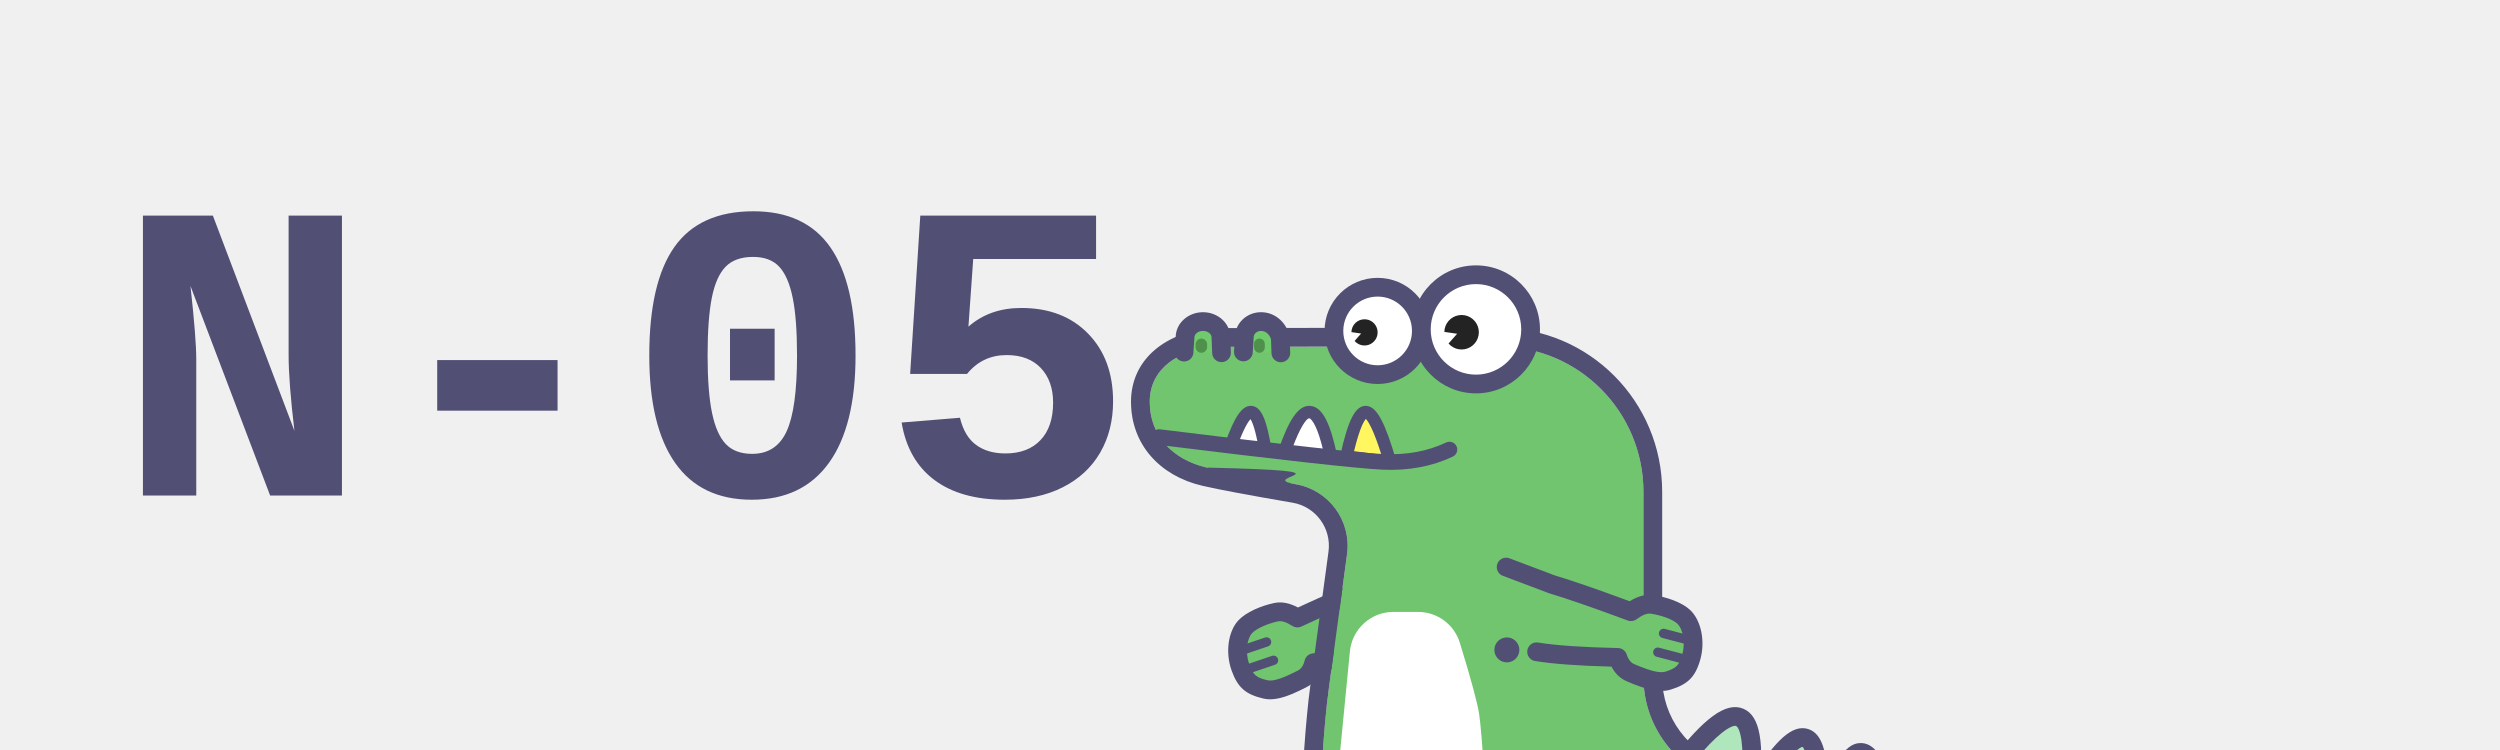
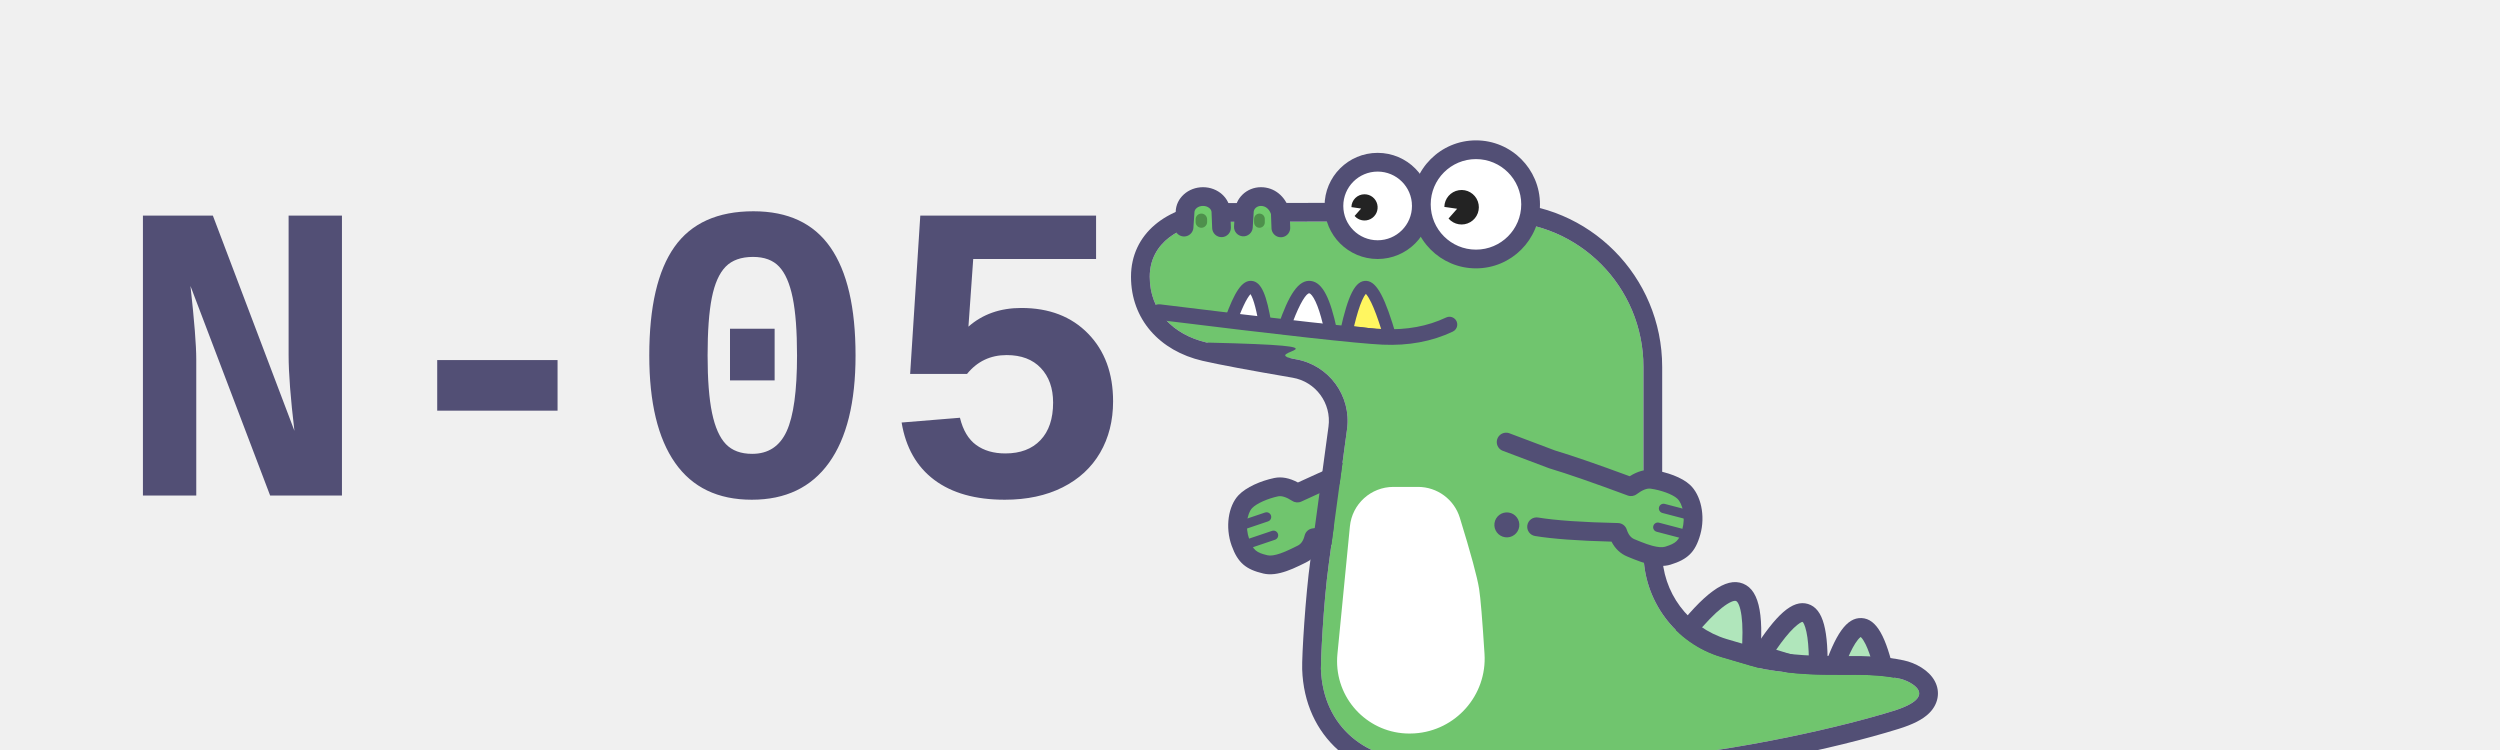
<svg xmlns="http://www.w3.org/2000/svg" viewBox="0 0 2000 600" class="icon" version="1.1">
  <defs>
    <style>
      .stylistic-text {
        font-family: 'Courier New', monospace;
        font-size: 340px;
        font-weight: 700;
        fill: #524F75;
      }
    </style>
  </defs>
  <text x="500" y="300" text-anchor="middle" dominant-baseline="middle" class="stylistic-text">N-05</text>
  <g id="SVGRepo_bgCarrier" stroke-width="0" />
  <g id="SVGRepo_tracerCarrier" stroke-linecap="round" stroke-linejoin="round" />
-   <g id="SVGRepo_iconCarrier" transform="translate(700, 0)">
+   <g id="SVGRepo_iconCarrier" transform="translate(700, -100)">
    <path d="M474.339 713.673c1.236-6.908-3.442-13.497-10.447-14.718l-11.162-1.941c-7.006-1.219-13.684 3.394-14.92 10.307l-5.864 32.805a14.983 14.983 0 0 1-17.388 12.118l-0.06-0.01-20.005-3.664c-6.943-1.204-13.459 3.292-14.666 10.038-1.219 6.816 3.362 13.332 10.262 14.596l45.036 8.242c0.762 0.29 1.563 0.512 2.398 0.657l11.162 1.941a12.982 12.982 0 0 0 5.545-0.23c4.668-1.149 8.449-4.905 9.341-9.88 0.012-0.09 3.604-20.178 10.769-60.261z" fill="#6FCB6C" />
    <path d="M388.738 780.57c-10.939-2.003-18.237-12.383-16.289-23.282 1.938-10.852 12.365-18.005 23.39-16.087l20.005 3.666a7.503 7.503 0 0 0 8.724-6.057l5.864-32.808c1.966-10.992 12.533-18.29 23.579-16.369l11.162 1.941c11.074 1.926 18.509 12.4 16.539 23.415l-10.769 60.259a19.913 19.913 0 0 1-14.813 15.807 20.458 20.458 0 0 1-8.734 0.365l-11.162-1.941a20.53 20.53 0 0 1-3.057-0.777l-44.439-8.132z m73.87-74.233l-11.162-1.938c-2.965-0.514-5.754 1.411-6.261 4.241l-5.864 32.808a22.473 22.473 0 0 1-26.082 18.17l-20.03-3.666c-2.895-0.505-5.527 1.304-6.004 3.969-0.49 2.74 1.371 5.385 4.236 5.907l45.705 8.369 0.637 0.242c0.325 0.122 0.669 0.217 1.026 0.275l11.162 1.941c0.804 0.145 1.598 0.105 2.473-0.122 1.938-0.477 3.412-2.008 3.751-3.914l10.772-60.264c0.497-2.797-1.424-5.505-4.358-6.017z" fill="#524F75" />
    <path d="M612.335 695.713c-2.173-6.751-9.348-10.445-16.032-8.252l-10.647 3.494c-6.681 2.193-10.34 9.438-8.17 16.187l10.522 32.706a14.988 14.988 0 0 1-9.576 18.824l-17.825 5.877c-6.579 2.168-10.17 9.306-8.035 15.952 2.145 6.646 9.211 10.265 15.77 8.102l54.884-18.092c6.579-2.168 10.17-9.306 8.035-15.952-0.022-0.085-6.334-19.701-18.927-58.845z" fill="#6FCB6C" />
    <path d="M638.399 752.263c3.389 10.552-2.323 21.901-12.825 25.363l-54.881 18.09c-10.53 3.474-21.829-2.333-25.25-12.925-3.392-10.555 2.323-21.906 12.82-25.358l17.828-5.879a7.498 7.498 0 0 0 4.788-9.413l-10.522-32.708c-3.429-10.66 2.35-22.121 12.96-25.602l10.65-3.494c10.645-3.489 22.058 2.385 25.503 13.075l18.932 58.853z m-39.761-57.681l-10.65 3.492c-2.755 0.904-4.286 3.939-3.374 6.778l10.522 32.706c3.789 11.761-2.632 24.366-14.358 28.235l-17.83 5.879c-2.652 0.877-4.123 3.799-3.249 6.529 0.877 2.705 3.694 4.151 6.296 3.289l54.884-18.09c2.652-0.877 4.126-3.801 3.249-6.534l-18.937-58.853c-0.894-2.812-3.831-4.326-6.554-3.432z" fill="#524F75" />
    <path d="M477.326 500.246c-31.944 9.83-55.938 16.646-71.992 20.445-16.044 3.806-34.159 6.961-54.342 9.478-1.583 6.379-4.783 10.745-9.586 13.1-7.203 3.532-20.025 10.39-29.027 8.267-9.009-2.118-15.35-4.491-20.028-17.588-4.68-13.092-1.683-26.679 3.871-32.581 5.557-5.902 17.343-10.085 24.703-11.629 4.908-1.026 10.575 0.542 17.001 4.71 24.409-11.346 43.298-19.491 56.67-24.431 13.372-4.94 37.184-12.578 71.445-22.908" fill="#70C56E" />
    <path d="M344.713 549.995c-0.325 0.155-0.664 0.325-1.136 0.559l-1.254 0.619c-1.079 0.529-1.923 0.947-2.782 1.356-3.789 1.823-7.043 3.219-10.3 4.346-6.928 2.398-13.03 3.259-18.577 1.951-13.622-3.207-20.34-8.292-25.368-22.361-5.232-14.641-2.72-31.544 5.472-40.241 6.102-6.479 17.833-11.559 28.617-13.822 6.012-1.261 12.345 0.042 18.959 3.586 22.858-10.562 40.723-18.225 53.648-23.003 13.559-5.005 37.486-12.675 71.882-23.047a7.493 7.493 0 1 1 4.328 14.348c-34.122 10.29-57.824 17.89-71.011 22.76-13.145 4.858-31.869 12.927-56.108 24.199a7.5 7.5 0 0 1-7.235-0.507c-4.91-3.184-8.682-4.228-11.386-3.664-8.06 1.688-17.243 5.669-20.785 9.428-4.076 4.331-5.707 15.298-2.265 24.926 3.144 8.791 5.649 10.69 14.691 12.815 2.228 0.524 5.749 0.025 10.24-1.524 2.627-0.909 5.397-2.098 8.716-3.696a656.559 656.559 0 0 0 5.055-2.485c2.692-1.319 4.533-3.831 5.615-8.182a7.498 7.498 0 0 1 6.344-5.625c19.923-2.485 37.771-5.6 53.548-9.331 15.85-3.759 39.711-10.537 71.515-20.323a7.493 7.493 0 0 1 4.406 14.324c-32.089 9.875-56.225 16.729-72.469 20.577-15.068 3.572-31.879 6.574-50.451 9.021-2.473 5.884-6.461 10.317-11.911 12.992z" fill="#524F75" />
    <path d="M293.209 516.376l18.762-6.334a3.746 3.746 0 1 1 2.398 7.096l-18.762 6.336a3.746 3.746 0 1 1-2.398-7.098zM298.941 531.006l18.764-6.336a3.746 3.746 0 0 1 2.403 7.093l-18.764 6.341a3.751 3.751 0 0 1-4.75-2.35 3.744 3.744 0 0 1 2.348-4.748z" fill="#524F75" />
    <path d="M691.232 573.682c9.323 3.582 12.385 23.482 9.181 59.707L644.456 611.902c21.856-29.059 37.451-41.799 46.777-38.22z" fill="#B0E6BB" />
    <path d="M693.213 592.631c-1.029-7.583-2.872-11.232-4.366-11.833-1.491-0.602-5.35 0.742-11.356 5.48-5.897 4.648-12.96 11.926-21.122 21.801l36.891 14.908c0.992-12.773 0.964-22.915-0.047-30.355z m1.249-25.727c14.001 5.662 17.013 27.76 12.783 67.594a7.493 7.493 0 0 1-10.255 6.156l-55.576-22.453a7.49 7.49 0 0 1-3.102-11.551c24.633-31.597 42.146-45.406 56.15-39.746z" fill="#524F75" />
    <path d="M743.164 590.054c7.67 1.918 11.918 17.56 12.748 46.939l-46.045-11.481c14.526-25.55 25.62-37.371 33.297-35.458z" fill="#B0E6BB" />
    <path d="M745.155 605.556c-1.199-5.542-2.62-7.887-3.112-8.04-0.487-0.152-2.98 0.999-7.068 4.925-4.019 3.854-8.719 9.646-14.044 17.348l26.167 8c-0.115-9.363-0.767-16.794-1.943-22.233z m1.269-22.371c12.51 3.824 16.384 21.744 15.58 54.889a7.5 7.5 0 0 1-9.683 6.986l-45.383-13.876a7.493 7.493 0 0 1-4.118-11.202c17.868-27.928 31.102-40.615 43.605-36.797z" fill="#524F75" />
    <path d="M789.614 601.98c7.048 0.619 13.01 13.679 17.883 39.177l-42.301-3.701c9.228-24.264 17.368-36.09 24.419-35.475z" fill="#B0E6BB" />
    <path d="M788.19 609.869c-1.114 0.884-2.49 2.518-4.006 4.898-2.478 3.891-5.127 9.413-7.892 16.519l22.198 1.164c-2.008-7.358-4.061-13.127-6.124-17.253-1.259-2.523-2.453-4.293-3.474-5.287a5.362 5.362 0 0 0-0.332-0.305 5.929 5.929 0 0 0-0.37 0.265z m1.156-15.41c12.198 0.639 19.571 15.4 26.159 44.342 1.099 4.845-2.74 9.408-7.697 9.146l-42.406-2.225a7.5 7.5 0 0 1-6.703-9.9c9.583-28.093 18.459-42.004 30.648-41.362z" fill="#524F75" />
    <path d="M439.678 708.171c-46.34 1.571-81.403-26.567-82.961-73.181-0.15-4.456 1.706-50.581 6.366-84.343 2.443-17.693 7.295-53.483 14.558-107.355 3.594-26.654-14.563-51.367-41.072-55.908-34.569-5.919-58.273-10.36-71.113-13.322C238.367 367.811 219.785 348.752 219.785 321.386c0-27.428 24.756-42.094 51.962-43.935 83.486-0.247 126.299-0.247 128.44 0l98.908-0.222c63.885 0 115.67 52.094 115.67 116.356v148.298c0 38.577 25.288 72.594 62.234 83.708 19.701 5.927 31.264 9.189 34.689 9.78 49.966 8.634 75.521 0.727 108.167 7.58 7.727 1.618 33.397 13.789-5.352 25.83-38.158 11.853-119.136 31.434-206.918 39.389-58.525 5.302-114.488 5.302-167.906 0z" fill="#70C56E" />
    <path d="M439.678 708.171c53.415 5.302 109.381 5.302 167.906 0 87.779-7.957 168.755-27.536 206.918-39.389 38.75-12.036 13.072-24.206 5.352-25.83-32.638-6.853-58.201 1.054-108.167-7.58-3.424-0.592-14.988-3.854-34.689-9.78-36.946-11.109-62.234-45.126-62.234-83.708v-148.298c0-64.262-51.784-116.356-115.67-116.356l-98.911 0.222c-2.14-0.247-44.956-0.247-128.44 0C244.541 279.29 219.785 293.955 219.785 321.386c0 27.366 18.587 46.425 45.675 52.676 12.83996e1 2.962 36.544 7.403 71.113 13.322 26.509 4.538 44.666 29.254 41.072 55.908-7.263 53.875-12.116 89.662-14.558 107.355-4.66 33.762-6.516 79.882-6.366 84.343 1.558 46.614 36.619 74.752 82.956 73.181z m-97.934-72.684c-0.362-10.814 2.695-59.337 6.499-86.888 2.44-17.673 7.29-53.448 14.553-107.308 2.515-18.659-10.195-35.957-28.752-39.134-34.838-5.967-58.75-10.447-71.955-13.492C227.573 380.698 204.8 355.276 204.8 321.386c0-34.474 28.66-56.365 65.936-58.885 81.888-0.272 120.65-0.295 129.416-0.027l98.943-0.23c72.177 0 130.655 58.823 130.655 131.342v148.298a72.437 72.437 0 0 0 51.565 69.36c18.819 5.662 30.395 8.921 32.925 9.361 20.787 3.591 34.464 4.318 60.816 4.228 12.318-0.042 17.545 0.02 24.356 0.415 8.272 0.477 15.87 1.426 23.525 3.035 9.373 1.971 20.168 7.79 24.886 16.606 4.638 8.677 2.77 18.534-4.566 25.712-5.175 5.065-13.092 9.001-24.306 12.485-53.293 16.556-134.254 33.143-210.01 40.011-59.087 5.355-115.68 5.385-169.769 0.08-54.931 1.414-95.629-33.844-97.427-87.689z" fill="#524F75" />
    <path d="M414.727 489.522h19.721a34.963 34.963 0 0 1 33.412 24.666c8.814 28.592 13.954 47.541 15.422 56.842 1.141 7.225 2.585 24.576 4.331 52.059 2.1 33.04-22.98 61.525-56.02 63.623a60.316 60.316 0 0 1-3.801 0.122h-0.297c-31.944 0-57.839-25.895-57.839-57.839 0-1.878 0.092-3.756 0.272-5.625l9.995-102.275c1.751-17.918 16.811-31.574 34.804-31.574z" fill="#FFFFFF" />
    <path d="M294.712 281.575l0.737-11.714c-0.002-6.966 5.964-12.613 13.317-12.613 7.355 0 13.235 5.075 15.46 12.613L324.683 282.224" fill="#6FCB6C" />
    <path d="M317.19 282.499a7.493 7.493 0 1 0 14.975-0.549l-0.487-13.305-0.267-0.904c-3.162-10.722-11.928-17.985-22.645-17.985-11.314 0-20.662 8.769-20.81 19.841l-0.727 11.506a7.493 7.493 0 0 0 14.958 0.942l0.737-11.711 0.015-0.472c0-2.732 2.523-5.12 5.827-5.12 3.529 0 6.534 2.315 8.01 6.436l0.415 11.321z" fill="#524F75" />
    <path d="M307.557 270.873c2.365 0 4.281 1.918 4.281 4.281v2.79a4.281 4.281 0 0 1-8.562 0v-2.79a4.276 4.276 0 0 1 4.281-4.281z" fill="#4E904C" />
    <path d="M247.259 281.575l0.794-11.714c-0.002-6.966 6.421-12.613 14.343-12.613s14.343 5.647 14.343 12.613L277.229 282.224" fill="#6FCB6C" />
    <path d="M262.396 249.756c-11.761 0-21.671 8.627-21.836 19.821l-0.779 11.491a7.493 7.493 0 1 0 14.95 1.014l0.794-11.714 0.017-0.507c0-2.597 2.867-5.12 6.853-5.12 3.984 0 6.851 2.523 6.851 5.12l0.005 0.295 0.49 12.363a7.49 7.49 0 0 0 7.782 7.19 7.49 7.49 0 0 0 7.19-7.782l-0.482-12.233c-0.097-11.252-10.033-19.938-21.836-19.938z" fill="#524F75" />
    <path d="M261.09 270.873c2.548 0 4.61 2.065 4.61 4.61v2.133a4.61 4.61 0 0 1-9.221-0.002v-2.13a4.608 4.608 0 0 1 4.61-4.61z" fill="#4E904C" />
    <path d="M402.107 264.741m-34.966 0a34.966 34.966 0 1 0 69.932 0 34.966 34.966 0 1 0-69.932 0Z" fill="#FFFFFF" />
    <path d="M402.107 307.2C378.655 307.2 359.649 288.191 359.649 264.741S378.655 222.283 402.107 222.283s42.459 19.009 42.459 42.459-19.011 42.459-42.459 42.459z m0-14.985c15.173 0 27.473-12.3 27.473-27.473S417.28 237.268 402.107 237.268 374.634 249.569 374.634 264.741s12.295 27.473 27.473 27.473z" fill="#524F75" />
    <path d="M383.675 272.764a10.49 10.49 0 1 0 7.942-17.346 10.49 10.49 0 0 0-10.49 10.277l7.777 1.129-5.23 5.939z" fill="#232323" />
    <path d="M480.78 263.493m-43.707 0a43.707 43.707 0 1 0 87.415 0 43.707 43.707 0 1 0-87.415 0Z" fill="#FFFFFF" />
    <path d="M480.78 314.693C452.503 314.693 429.58 291.77 429.58 263.493S452.503 212.293 480.78 212.293 531.98 235.215 531.98 263.493 509.053 314.693 480.78 314.693z m0-14.985C500.778 299.707 516.995 283.493 516.995 263.493S500.778 227.278 480.78 227.278 444.566 243.492 444.566 263.493 460.778 299.707 480.78 299.707z" fill="#524F75" />
    <path d="M458.827 274.814a13.802 13.802 0 1 0-3.352-9.296l10.233 1.489-6.881 7.807z" fill="#232323" />
    <path d="M392.894 329.688c5.118 0.412 11.519 13.729 19.204 39.951l-34.966-4.423c5.382-24.096 10.637-35.94 15.762-35.528z" fill="#FFF660" />
    <path d="M389.674 340.288c-2.078 4.68-4.231 11.589-6.429 20.667l21.836 2.762c-2.91-9.271-5.602-16.471-8.052-21.569-1.436-2.985-2.752-5.17-3.886-6.521a8.454 8.454 0 0 0-0.48-0.529c-0.867 0.987-1.898 2.727-2.99 5.19z m27.213 27.948a4.995 4.995 0 0 1-5.42 6.361l-34.966-4.423a4.995 4.995 0 0 1-4.248-6.044c6.132-27.428 11.778-40.161 21.037-39.417 8.469 0.677 15.068 14.403 23.597 43.522z" fill="#524F75" />
    <path d="M348.125 329.723c6.216 0.824 11.724 12.465 16.519 34.921l-37.463-2.193c7.745-22.645 14.726-33.555 20.945-32.728z" fill="#FFFFFF" />
    <path d="M352.403 341.207c-2.1-4.441-3.946-6.401-4.935-6.534-2.24-0.297-7.39 7.333-13.337 23.18l24.164 1.414c-1.888-7.737-3.864-13.769-5.892-18.06z m-3.624-16.436c9.391 1.246 15.465 14.091 20.747 38.832a4.995 4.995 0 0 1-5.177 6.029l-37.463-2.193a4.995 4.995 0 0 1-4.436-6.604c8.629-25.22 16.409-37.381 26.329-36.065z" fill="#524F75" />
    <path d="M300.956 329.693c4.226 0.427 7.972 10.412 11.239 29.956l-27.473-3.372c6.599-18.15 12.011-27.011 16.234-26.584z" fill="#FFFFFF" />
    <path d="M297.989 338.622c-1.906 3.119-4.031 7.62-6.349 13.472l14.426 1.771c-1.226-6.241-2.503-11.122-3.811-14.608-0.649-1.733-1.286-3.057-1.858-3.944-0.684 0.724-1.504 1.831-2.408 3.309z m3.472-13.899c7.845 0.792 11.906 11.624 15.66 34.102a4.995 4.995 0 0 1-5.535 5.782l-27.473-3.374a4.995 4.995 0 0 1-4.086-6.663c7.61-20.935 13.542-30.643 21.434-29.846z" fill="#524F75" />
    <path d="M226.506 355.855c99.91 12.36 159.637 18.974 179.58 19.878 20.692 0.937 39.431-2.533 56.133-10.44a6.244 6.244 0 1 0-5.345-11.286c-14.793 7.006-31.507 10.098-50.223 9.251-19.466-0.884-79.135-7.493-178.611-19.796a6.244 6.244 0 1 0-1.534 12.393z" fill="#524F75" />
    <path d="M529.263 521.416c14.488 2.379 36.156 3.883 65.004 4.513 2.024 6.252 5.517 10.38 10.472 12.398 7.43 3.016 20.703 8.963 29.537 6.222 8.829-2.742 14.996-5.557 18.751-18.944 3.755-13.387-0.182-26.735-6.136-32.232-5.951-5.497-18-8.848-25.45-9.872-4.966-0.683-10.51 1.28-16.633 5.884-27.607-10.246-48.673-17.542-63.178-21.896L504.994 453.679" fill="#70C56E" />
    <path d="M601.915 545.263l1.171 0.477 1.292 0.532c1.116 0.459 1.982 0.811 2.873 1.163 3.911 1.548 7.249 2.721 10.579 3.615 7.079 1.908 13.223 2.338 18.665 0.651 13.366-4.152 19.713-9.691 23.745-24.078 4.2-14.971 0.515-31.658-8.266-39.76-6.536-6.036-18.595-10.288-29.514-11.79-6.097-0.839-12.335 0.912-18.703 4.928-25.809-9.529-45.706-16.399-59.734-20.615L507.636 446.67a7.493 7.493 0 1 0-5.285 14.022l36.632 13.812 0.494 0.165c14.322 4.295 35.253 11.547 62.726 21.739a7.483 7.483 0 0 0 7.112-1.038c4.676-3.519 8.368-4.824 11.104-4.447 8.155 1.121 17.592 4.45 21.389 7.954 4.371 4.034 6.761 14.865 4.006 24.705-2.522 8.99-4.888 11.056-13.765 13.811-2.186 0.679-5.735 0.43-10.323-0.808-2.685-0.725-5.531-1.721-8.947-3.076-1.299-0.521-5.66-2.309-5.22-2.126-2.775-1.126-4.788-3.51-6.17-7.765a7.493 7.493 0 0 0-6.962-5.18c-28.526-0.619-49.887-2.103-63.95-4.415a7.493 7.493 0 0 0-2.429 14.789c14.062 2.307 34.415 3.798 61.17 4.496 2.872 5.607 7.125 9.69 12.696 11.956z" fill="#524F75" />
    <path d="M505.484 519.91m-9.893-1.39a9.99 9.99 0 1 0 19.786 2.781 9.99 9.99 0 1 0-19.786-2.781Z" fill="#524F75" />
    <path d="M650.95 508.131l-19.16-5.011a3.746 3.746 0 0 0-1.899 7.249l19.157 5.01a3.749 3.749 0 0 0 1.901-7.249zM646.252 523.131l-19.16-5.013a3.749 3.749 0 0 0-1.899 7.249l19.157 5.013a3.754 3.754 0 0 0 4.574-2.681 3.736 3.736 0 0 0-2.672-4.567z" fill="#524F75" />
  </g>
</svg>
